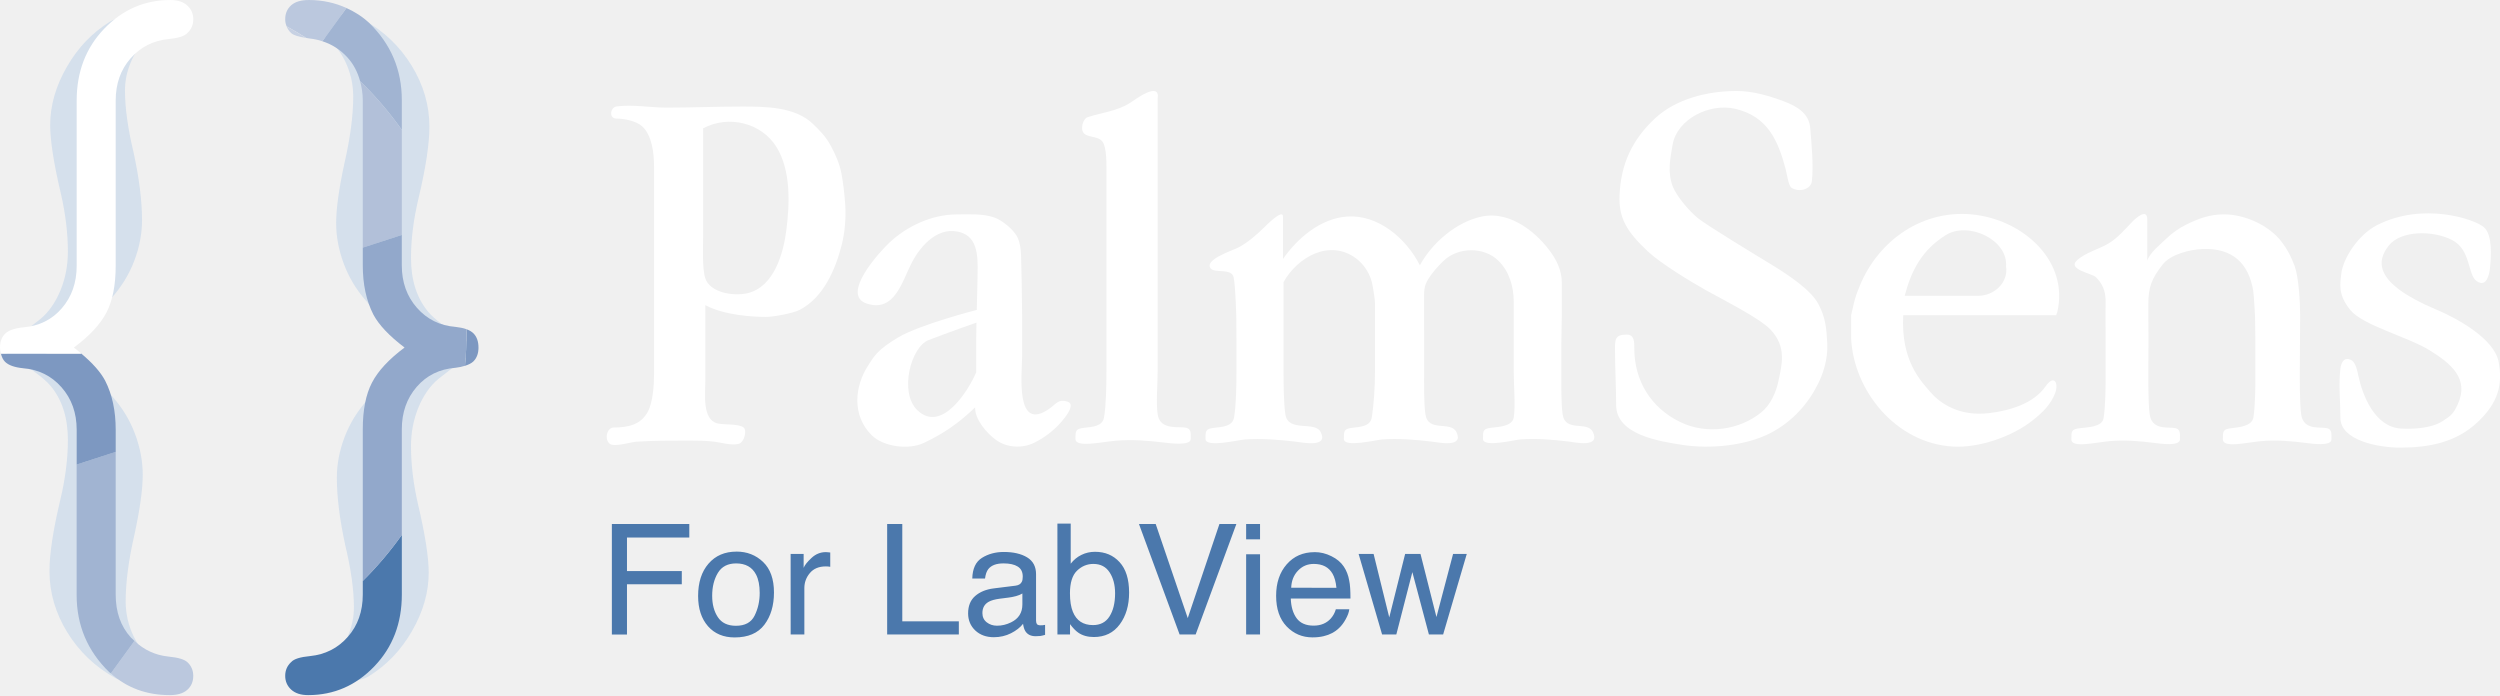
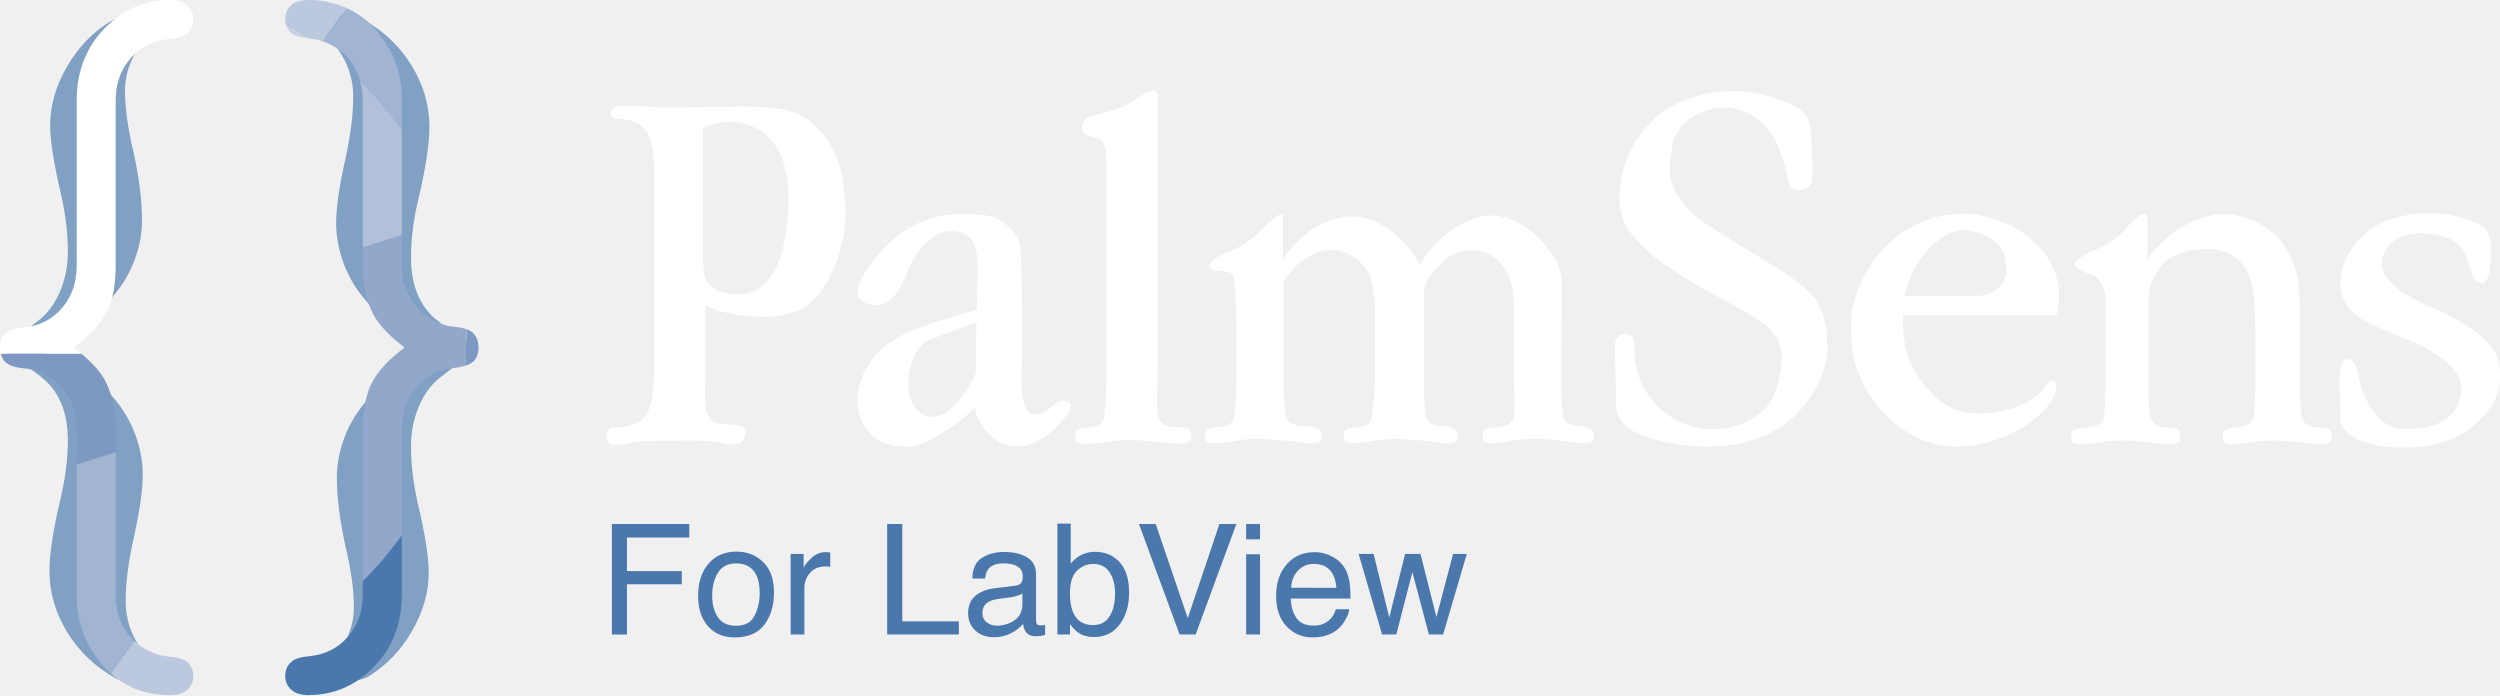
<svg xmlns="http://www.w3.org/2000/svg" width="132.73" height="36.905" version="1.1" viewBox="0 0 132.73 36.905">
  <g transform="translate(-25.93,-20.731)">
-     <g fill="#d5e0ec">
+     <g fill="#80a0c4">
      <path d="m36.168 21.653c-0.9 0.178-1.656 0.499-2.273 0.964-0.406 0.342-0.73 0.776-0.969 1.302-0.241 0.526-0.361 1.063-0.361 1.611 0 0.928 0.154 2.035 0.463 3.32 0.295 1.367 0.443 2.556 0.443 3.568 0 0.723-0.139 1.449-0.417 2.172-0.276 0.726-0.691 1.396-1.247 2.011-0.528 0.641-1.108 1.14-1.736 1.495-0.628 0.357-1.51 0.685-2.642 0.986v0.082c1.145 0.369 2.053 0.752 2.725 1.148s1.26 0.894 1.764 1.497c0.519 0.588 0.913 1.244 1.184 1.967 0.269 0.726 0.406 1.442 0.406 2.153 0 0.779-0.148 1.844-0.443 3.199-0.309 1.353-0.463 2.529-0.463 3.525 0 0.67 0.146 1.299 0.435 1.888 0.289 0.586 0.663 1.032 1.117 1.331 0.432 0.357 1.104 0.622 2.014 0.8 0 0-3.064 0.646-4.128 0.051-1.067-0.593-1.912-1.403-2.542-2.428-0.628-1.027-0.941-2.105-0.941-3.24 0-0.916 0.191-2.172 0.571-3.773 0.272-1.133 0.406-2.199 0.406-3.197 0-1.177-0.306-2.134-0.923-2.871-0.615-0.738-2.659-1.92-2.659-1.92s1.595-1.203 2.125-1.627c0.443-0.369 0.797-0.875 1.062-1.516 0.263-0.644 0.395-1.326 0.395-2.052 0-0.969-0.122-1.994-0.369-3.074-0.38-1.613-0.571-2.83-0.571-3.65 0-1.039 0.295-2.071 0.886-3.096s1.334-1.8 2.29-2.399 4.398-0.227 4.398-0.227z" />
      <path d="m41.117 56.86c0.9-0.178 1.656-0.499 2.273-0.964 0.406-0.342 0.73-0.776 0.969-1.302 0.241-0.526 0.361-1.063 0.361-1.611 0-0.928-0.154-2.035-0.463-3.32-0.295-1.367-0.443-2.556-0.443-3.568 0-0.723 0.139-1.449 0.417-2.172 0.276-0.726 0.691-1.396 1.247-2.011 0.528-0.641 1.108-1.14 1.736-1.495 0.628-0.357 1.51-0.685 2.642-0.986v-0.082c-1.145-0.369-2.053-0.752-2.725-1.148s-1.26-0.894-1.764-1.497c-0.519-0.588-0.913-1.244-1.184-1.967-0.269-0.726-0.406-1.442-0.406-2.153 0-0.779 0.148-1.844 0.443-3.199 0.309-1.353 0.463-2.529 0.463-3.525 0-0.67-0.146-1.299-0.435-1.888-0.289-0.586-0.663-1.032-1.117-1.331-0.432-0.357-1.104-0.622-2.014-0.8 0 0 3.064-0.646 4.128-0.051 1.067 0.593 1.912 1.403 2.542 2.428 0.628 1.027 0.941 2.105 0.941 3.24 0 0.916-0.191 2.172-0.571 3.773-0.272 1.133-0.406 2.199-0.406 3.197 0 1.177 0.306 2.134 0.923 2.871 0.615 0.738 2.659 1.92 2.659 1.92s-1.595 1.203-2.125 1.627c-0.443 0.369-0.797 0.875-1.062 1.516-0.263 0.644-0.395 1.326-0.395 2.052 0 0.969 0.122 1.994 0.369 3.074 0.38 1.613 0.571 2.83 0.571 3.65 0 1.039-0.295 2.071-0.886 3.096s-1.334 1.8-2.29 2.399-4.398 0.227-4.398 0.227z" />
    </g>
  </g>
  <g transform="translate(-25.93,-20.731)" display="none">
    <path d="m38.763 62.282c12.15 0 22.132-9.43 23.03-21.354h-46.06c0.898 11.924 10.88 21.354 23.03 21.354z" fill="none" />
    <path d="m10.025 37.588h5.684c0.799-11.423 9.938-20.565 21.352-21.396v-5.697c-14.544 0.846-26.221 12.54-27.036 27.092z" fill="#28295e" />
    <path d="m67.5 40.956h-5.697c-0.831 11.414-9.973 20.553-21.396 21.352v5.684c14.552-0.815 26.246-12.492 27.092-27.036z" fill="#bbc8de" />
  </g>
  <g transform="translate(-25.93,-20.731)">
    <path d="m42.315 20.732c-0.406 0-0.715 0.093-0.926 0.28s-0.317 0.435-0.317 0.743c0 0.136 0.028 0.259 0.074 0.373 0.351 0.197 0.699 0.396 1.036 0.614 0.074 0.011 0.124 0.028 0.207 0.036 0.231 0.024 0.448 0.075 0.657 0.142l1.281-1.763c-0.602-0.273-1.267-0.426-2.011-0.426" fill="#bbc8de" />
    <path d="m44.325 21.158-1.281 1.763c0.511 0.163 0.961 0.449 1.342 0.87 0.32 0.354 0.533 0.775 0.662 1.247 0.815 0.792 1.555 1.657 2.215 2.587v-1.579c0-1.609-0.577-2.974-1.731-4.095-0.362-0.341-0.77-0.595-1.206-0.793" fill="#a1b4d2" />
    <path d="m50.693 38.209 8e-3 0.169c0 0.598-0.029 1.19-0.084 1.774 0.19-0.06 0.348-0.135 0.449-0.236 0.179-0.179 0.268-0.423 0.268-0.731 0-0.325-0.09-0.577-0.268-0.756-0.09-0.09-0.214-0.163-0.373-0.22" fill="#7d98c1" />
    <path d="m47.263 49.131c-0.62 0.874-1.313 1.691-2.072 2.444v0.723c0 0.894-0.264 1.641-0.792 2.242s-1.199 0.943-2.011 1.024c-0.52 0.049-0.853 0.154-0.999 0.317-0.211 0.195-0.317 0.439-0.317 0.731s0.106 0.536 0.317 0.731 0.512 0.293 0.902 0.293c1.365 0 2.535-0.508 3.51-1.524s1.463-2.287 1.463-3.815v-3.167" fill="#4b78ac" />
    <path d="m41.145 22.129c0.052 0.133 0.13 0.253 0.243 0.358 0.136 0.122 0.418 0.202 0.792 0.257-0.337-0.218-0.685-0.418-1.036-0.614" fill="#c7d1e3" />
    <path d="m45.048 25.039c0.087 0.319 0.143 0.658 0.143 1.032v7.809l2.072-0.673v-5.58c-0.659-0.93-1.4-1.795-2.215-2.587" fill="#b2c0d9" />
    <path d="m47.263 33.205-2.072 0.673v0.942c0 1.008 0.187 1.877 0.56 2.608 0.293 0.553 0.845 1.138 1.658 1.755-0.829 0.617-1.406 1.239-1.731 1.865s-0.487 1.45-0.487 2.474v8.053c0.759-0.754 1.452-1.57 2.072-2.444v-5.608c0-0.894 0.264-1.645 0.792-2.255 0.528-0.609 1.215-0.946 2.06-1.011 0.197-0.022 0.356-0.06 0.501-0.106 0.055-0.584 0.084-1.176 0.084-1.774l-8e-3 -0.169c-0.158-0.057-0.351-0.097-0.578-0.122-0.829-0.065-1.511-0.402-2.048-1.012-0.536-0.609-0.804-1.361-0.804-2.255v-1.615" fill="#92a8cb" />
    <path d="m33.07 54.758-1.255 1.726c0.847 0.763 1.888 1.152 3.132 1.152 0.406 0 0.715-0.094 0.926-0.28 0.211-0.187 0.317-0.435 0.317-0.743 0-0.293-0.106-0.537-0.317-0.731-0.163-0.146-0.496-0.244-1-0.293-0.705-0.072-1.303-0.357-1.804-0.831" fill="#bbc8de" />
    <path d="m32.071 44.721-2.072 0.673v6.928c0 1.609 0.577 2.974 1.73 4.095l0.086 0.066 1.255-1.726-0.194-0.181c-0.537-0.593-0.804-1.353-0.804-2.279v-7.577" fill="#a1b4d2" />
    <path d="m30.246 39.504h-4.267c0.041 0.171 0.106 0.323 0.219 0.436 0.179 0.179 0.495 0.293 0.951 0.341 0.829 0.065 1.511 0.402 2.048 1.012 0.536 0.609 0.804 1.361 0.804 2.254v1.848l2.072-0.673v-1.174c0-1.007-0.187-1.877-0.561-2.608-0.241-0.456-0.67-0.935-1.265-1.435" fill="#7d98c1" />
    <path d="m29.853 39.184c0.829-0.617 1.406-1.239 1.731-1.865 0.325-0.625 0.488-1.45 0.488-2.474v-8.775c0-0.894 0.264-1.641 0.792-2.242s1.198-0.943 2.011-1.024c0.52-0.049 0.853-0.154 1-0.317 0.211-0.195 0.317-0.439 0.317-0.731s-0.106-0.536-0.317-0.731c-0.212-0.195-0.512-0.293-0.902-0.293-1.365 0-2.535 0.508-3.51 1.524s-1.462 2.287-1.462 3.815v8.775c0 0.894-0.264 1.645-0.792 2.255-0.528 0.609-1.215 0.946-2.06 1.011-0.455 0.049-0.772 0.163-0.951 0.341s-0.268 0.422-0.268 0.731c0 0.12 0.025 0.22 0.05 0.32h4.267c-0.126-0.106-0.25-0.212-0.393-0.32z" fill="#fff" />
    <g display="none" fill="#4b78ac">
      <path d="m58.483 48.499h3.896v0.665h-3.107v1.886h2.725v0.665h-2.725v2.716h-0.789v-5.931z" />
      <path d="m62.902 52.287c0-0.316 0.044-0.611 0.133-0.885 0.088-0.274 0.221-0.512 0.398-0.714s0.395-0.361 0.652-0.478 0.558-0.175 0.901-0.175c0.337 0 0.637 0.058 0.897 0.175 0.26 0.116 0.479 0.275 0.656 0.478s0.31 0.44 0.399 0.714c0.088 0.274 0.133 0.569 0.133 0.885s-0.044 0.609-0.133 0.88-0.222 0.508-0.399 0.71-0.396 0.361-0.656 0.478-0.56 0.174-0.897 0.174c-0.344 0-0.644-0.058-0.901-0.174-0.258-0.116-0.475-0.275-0.652-0.478s-0.31-0.439-0.398-0.71c-0.089-0.271-0.133-0.565-0.133-0.88zm0.748 0c0 0.26 0.034 0.491 0.104 0.693s0.165 0.371 0.287 0.507 0.265 0.24 0.428 0.312c0.164 0.072 0.336 0.108 0.52 0.108s0.355-0.036 0.519-0.108c0.163-0.072 0.306-0.176 0.428-0.312s0.217-0.305 0.287-0.507 0.104-0.433 0.104-0.693-0.035-0.492-0.104-0.694-0.165-0.372-0.287-0.511c-0.122-0.138-0.265-0.244-0.428-0.316-0.164-0.072-0.336-0.108-0.519-0.108s-0.356 0.036-0.52 0.108c-0.163 0.072-0.306 0.178-0.428 0.316-0.122 0.139-0.217 0.309-0.287 0.511s-0.104 0.434-0.104 0.694z" />
      <path d="m67.878 50.136h0.665v0.905h0.017c0.171-0.349 0.382-0.606 0.631-0.772 0.249-0.167 0.565-0.244 0.947-0.233v0.748c-0.282 0-0.523 0.039-0.723 0.116s-0.36 0.191-0.482 0.34-0.21 0.333-0.266 0.548c-0.056 0.216-0.083 0.46-0.083 0.731v1.911h-0.706z" />
      <path d="m73.095 48.499h2.035c0.914 0 1.617 0.232 2.11 0.698 0.493 0.465 0.739 1.174 0.739 2.126 0 0.499-0.055 0.94-0.166 1.325s-0.282 0.709-0.515 0.972c-0.232 0.263-0.529 0.464-0.889 0.603-0.36 0.138-0.787 0.208-1.279 0.208h-2.035v-5.931zm0.789 5.267h1.312c0.088 0 0.199-7e-3 0.333-0.021 0.133-0.014 0.274-0.047 0.423-0.1 0.15-0.052 0.298-0.128 0.444-0.229 0.147-0.1 0.278-0.235 0.395-0.407 0.116-0.172 0.211-0.386 0.286-0.644 0.075-0.257 0.112-0.569 0.112-0.935 0-0.354-0.035-0.671-0.104-0.951s-0.183-0.517-0.34-0.71-0.361-0.343-0.61-0.449c-0.25-0.105-0.557-0.158-0.922-0.158h-1.329v4.602z" />
      <path d="m82.498 53.068c-0.094 0.477-0.302 0.839-0.624 1.088s-0.727 0.374-1.215 0.374c-0.344 0-0.643-0.057-0.895-0.17-0.253-0.113-0.465-0.27-0.637-0.469s-0.301-0.438-0.387-0.714c-0.086-0.277-0.135-0.579-0.146-0.905 0-0.321 0.05-0.619 0.15-0.893s0.239-0.511 0.419-0.71 0.393-0.354 0.64-0.465c0.246-0.111 0.516-0.167 0.81-0.167 0.382 0 0.699 0.079 0.951 0.237s0.454 0.359 0.606 0.603 0.258 0.509 0.316 0.797 0.082 0.562 0.07 0.822h-3.214c-6e-3 0.188 0.017 0.367 0.066 0.536 0.05 0.169 0.13 0.319 0.241 0.449s0.252 0.234 0.424 0.312c0.171 0.078 0.374 0.116 0.606 0.116 0.293 0 0.537-0.069 0.731-0.208 0.194-0.138 0.321-0.349 0.382-0.631h0.706zm-0.689-1.196c-0.011-0.166-0.048-0.324-0.112-0.474-0.064-0.149-0.15-0.278-0.258-0.386s-0.237-0.194-0.386-0.257-0.31-0.096-0.482-0.096c-0.183 0-0.347 0.032-0.494 0.096-0.146 0.063-0.273 0.151-0.378 0.262s-0.188 0.24-0.249 0.386c-0.061 0.147-0.097 0.303-0.108 0.469z" />
      <path d="m85.223 54.43h-0.756l-1.595-4.294h0.789l1.205 3.58h0.017l1.171-3.58h0.739z" />
      <path d="m91.112 53.068c-0.094 0.477-0.302 0.839-0.624 1.088s-0.727 0.374-1.215 0.374c-0.344 0-0.643-0.057-0.895-0.17-0.253-0.113-0.465-0.27-0.637-0.469s-0.301-0.438-0.387-0.714c-0.086-0.277-0.135-0.579-0.146-0.905 0-0.321 0.05-0.619 0.15-0.893s0.239-0.511 0.419-0.71 0.393-0.354 0.64-0.465c0.246-0.111 0.516-0.167 0.81-0.167 0.382 0 0.699 0.079 0.951 0.237s0.454 0.359 0.606 0.603 0.258 0.509 0.316 0.797 0.082 0.562 0.07 0.822h-3.214c-6e-3 0.188 0.017 0.367 0.066 0.536 0.05 0.169 0.13 0.319 0.241 0.449s0.252 0.234 0.424 0.312c0.171 0.078 0.374 0.116 0.606 0.116 0.293 0 0.537-0.069 0.731-0.208 0.194-0.138 0.321-0.349 0.382-0.631h0.706zm-0.69-1.196c-0.011-0.166-0.048-0.324-0.112-0.474-0.064-0.149-0.15-0.278-0.258-0.386s-0.237-0.194-0.386-0.257-0.31-0.096-0.482-0.096c-0.183 0-0.347 0.032-0.494 0.096-0.146 0.063-0.273 0.151-0.378 0.262s-0.188 0.24-0.249 0.386c-0.061 0.147-0.097 0.303-0.108 0.469z" />
      <path d="m91.942 48.499h0.706v5.931h-0.706z" />
      <path d="m93.512 52.287c0-0.316 0.044-0.611 0.133-0.885 0.088-0.274 0.221-0.512 0.398-0.714s0.395-0.361 0.652-0.478 0.558-0.175 0.901-0.175c0.337 0 0.637 0.058 0.897 0.175 0.26 0.116 0.479 0.275 0.656 0.478s0.31 0.44 0.399 0.714c0.088 0.274 0.133 0.569 0.133 0.885s-0.044 0.609-0.133 0.88-0.222 0.508-0.399 0.71-0.396 0.361-0.656 0.478-0.56 0.174-0.897 0.174c-0.344 0-0.644-0.058-0.901-0.174-0.258-0.116-0.475-0.275-0.652-0.478s-0.31-0.439-0.398-0.71c-0.089-0.271-0.133-0.565-0.133-0.88zm0.748 0c0 0.26 0.034 0.491 0.104 0.693s0.165 0.371 0.287 0.507 0.265 0.24 0.428 0.312c0.164 0.072 0.336 0.108 0.52 0.108s0.355-0.036 0.519-0.108c0.163-0.072 0.306-0.176 0.428-0.312s0.217-0.305 0.287-0.507 0.104-0.433 0.104-0.693-0.035-0.492-0.104-0.694-0.165-0.372-0.287-0.511c-0.122-0.138-0.265-0.244-0.428-0.316-0.164-0.072-0.336-0.108-0.519-0.108s-0.356 0.036-0.52 0.108c-0.163 0.072-0.306 0.178-0.428 0.316-0.122 0.139-0.217 0.309-0.287 0.511s-0.104 0.434-0.104 0.694z" />
      <path d="m98.538 50.136h0.706v0.581h0.017c0.116-0.238 0.299-0.411 0.548-0.519s0.523-0.162 0.822-0.162c0.332 0 0.622 0.061 0.868 0.183s0.451 0.287 0.615 0.494c0.163 0.208 0.287 0.447 0.37 0.718s0.125 0.56 0.125 0.864-0.04 0.593-0.121 0.864c-0.08 0.271-0.202 0.508-0.365 0.71-0.164 0.202-0.369 0.363-0.615 0.481-0.247 0.119-0.533 0.179-0.86 0.179-0.111 0-0.23-0.011-0.357-0.033s-0.254-0.06-0.382-0.112c-0.127-0.052-0.248-0.122-0.361-0.208-0.114-0.086-0.209-0.192-0.287-0.32h-0.017v2.218h-0.706v-5.939zm3.323 2.11c0-0.2-0.026-0.395-0.079-0.586s-0.133-0.361-0.241-0.511-0.247-0.269-0.416-0.357c-0.169-0.089-0.367-0.133-0.594-0.133-0.238 0-0.44 0.047-0.606 0.142s-0.302 0.217-0.407 0.37c-0.105 0.152-0.181 0.325-0.229 0.519-0.047 0.194-0.07 0.39-0.07 0.59 0 0.21 0.025 0.414 0.075 0.61 0.05 0.197 0.129 0.37 0.237 0.519 0.108 0.15 0.248 0.27 0.419 0.362 0.171 0.091 0.379 0.137 0.623 0.137 0.238 0 0.44-0.047 0.606-0.141s0.299-0.219 0.398-0.374c0.1-0.155 0.172-0.332 0.216-0.531 0.044-0.2 0.066-0.404 0.066-0.615z" />
      <path d="m107.11 53.068c-0.094 0.477-0.302 0.839-0.624 1.088s-0.727 0.374-1.215 0.374c-0.344 0-0.643-0.057-0.895-0.17-0.253-0.113-0.465-0.27-0.637-0.469s-0.301-0.438-0.387-0.714c-0.086-0.277-0.135-0.579-0.146-0.905 0-0.321 0.05-0.619 0.15-0.893s0.239-0.511 0.419-0.71 0.393-0.354 0.64-0.465c0.246-0.111 0.516-0.167 0.81-0.167 0.382 0 0.699 0.079 0.951 0.237s0.454 0.359 0.606 0.603 0.258 0.509 0.316 0.797 0.082 0.562 0.07 0.822h-3.214c-6e-3 0.188 0.017 0.367 0.066 0.536 0.05 0.169 0.13 0.319 0.241 0.449s0.252 0.234 0.424 0.312c0.171 0.078 0.374 0.116 0.606 0.116 0.293 0 0.537-0.069 0.731-0.208 0.194-0.138 0.321-0.349 0.382-0.631h0.706zm-0.689-1.196c-0.011-0.166-0.048-0.324-0.112-0.474-0.064-0.149-0.15-0.278-0.258-0.386s-0.237-0.194-0.386-0.257-0.31-0.096-0.482-0.096c-0.183 0-0.347 0.032-0.494 0.096-0.146 0.063-0.273 0.151-0.378 0.262s-0.188 0.24-0.249 0.386c-0.061 0.147-0.097 0.303-0.108 0.469z" />
      <path d="m107.88 50.136h0.665v0.905h0.017c0.171-0.349 0.382-0.606 0.631-0.772 0.249-0.167 0.565-0.244 0.947-0.233v0.748c-0.282 0-0.523 0.039-0.723 0.116s-0.36 0.191-0.482 0.34-0.21 0.333-0.266 0.548c-0.056 0.216-0.083 0.46-0.083 0.731v1.911h-0.706z" />
      <path d="m111.1 53.076c6e-3 0.161 0.042 0.293 0.108 0.399 0.066 0.105 0.153 0.189 0.262 0.253 0.108 0.064 0.229 0.11 0.365 0.137 0.136 0.028 0.275 0.042 0.419 0.042 0.111 0 0.227-8e-3 0.349-0.025s0.234-0.047 0.336-0.091 0.187-0.109 0.253-0.195c0.066-0.085 0.1-0.195 0.1-0.328 0-0.138-0.041-0.25-0.121-0.336-0.08-0.085-0.186-0.156-0.315-0.212-0.13-0.055-0.28-0.101-0.449-0.137s-0.342-0.073-0.519-0.112-0.349-0.086-0.515-0.141-0.316-0.127-0.449-0.216-0.24-0.202-0.32-0.341c-0.08-0.138-0.12-0.31-0.12-0.515 0-0.216 0.048-0.401 0.145-0.557 0.097-0.155 0.222-0.281 0.374-0.378s0.324-0.169 0.515-0.216 0.38-0.071 0.569-0.071c0.238 0 0.461 0.021 0.668 0.062 0.208 0.042 0.391 0.114 0.548 0.216 0.158 0.103 0.284 0.241 0.378 0.416s0.15 0.392 0.167 0.652h-0.706c-0.011-0.138-0.049-0.253-0.112-0.345-0.064-0.091-0.141-0.165-0.232-0.22-0.092-0.056-0.194-0.096-0.308-0.121s-0.229-0.038-0.345-0.038c-0.105 0-0.212 9e-3 -0.32 0.025s-0.207 0.046-0.295 0.088-0.161 0.099-0.216 0.171c-0.056 0.072-0.083 0.162-0.083 0.268 0 0.128 0.042 0.231 0.128 0.309s0.195 0.144 0.328 0.197 0.283 0.098 0.449 0.134 0.333 0.074 0.499 0.112c0.177 0.039 0.35 0.085 0.519 0.141s0.318 0.128 0.449 0.22c0.13 0.091 0.235 0.206 0.315 0.343 0.08 0.138 0.121 0.309 0.121 0.514 0 0.254-0.054 0.468-0.162 0.642s-0.249 0.313-0.424 0.418c-0.174 0.104-0.371 0.179-0.589 0.224-0.219 0.044-0.437 0.066-0.652 0.066-0.244 0-0.472-0.026-0.685-0.079s-0.403-0.136-0.569-0.25c-0.166-0.113-0.299-0.263-0.398-0.449-0.1-0.185-0.155-0.411-0.167-0.677h0.706z" />
    </g>
    <g fill="#fff">
      <path d="m122.46 36.856c-0.377-0.718-1.556-1.521-2.592-2.145-0.655-0.396-3.306-2.005-3.796-2.4-0.45-0.362-1.13-1.165-1.326-1.666-0.29-0.741-0.152-1.456-0.015-2.228 0.241-1.369 1.96-2.227 3.328-1.909 1.709 0.397 2.272 1.679 2.671 3.189 0.058 0.218 0.155 0.906 0.313 1.004 0.423 0.262 1.043 0.08 1.086-0.366 0.088-0.904-0.018-1.89-0.089-2.797-0.063-0.773-0.666-1.154-1.43-1.437-0.782-0.293-1.632-0.539-2.485-0.539-1.544 0-3.222 0.418-4.343 1.469-1.217 1.141-1.8 2.438-1.867 4.067-0.05 1.195 0.364 1.914 1.507 2.986 0.691 0.646 2.297 1.616 3.091 2.062 0.794 0.445 2.798 1.449 3.396 2.063 0.916 0.943 0.609 1.922 0.444 2.744-0.126 0.618-0.428 1.275-0.906 1.665-1.144 0.936-2.876 1.203-4.281 0.534-1.599-0.761-2.468-2.225-2.468-3.923 0-0.337 0.012-0.734-0.404-0.734-0.61 0-0.621 0.243-0.621 0.784 0 0.986 0.061 1.967 0.061 2.953 0 1.581 2.292 1.931 3.524 2.12 1.502 0.231 3.423 0.04 4.733-0.664 1.109-0.594 1.935-1.512 2.471-2.595 0.22-0.445 0.527-1.239 0.481-2.132s-0.105-1.391-0.481-2.106z" />
      <path d="m63.378 36.933c1.025 0.544 2.547 0.624 3.218 0.624 0.395 0 1.436-0.192 1.788-0.373 1.259-0.649 1.903-2.145 2.23-3.435 0.175-0.691 0.236-1.436 0.191-2.147-0.03-0.485-0.11-1.2-0.205-1.68-0.092-0.468-0.298-0.968-0.561-1.45-0.276-0.503-0.55-0.775-0.943-1.157-0.949-0.923-2.542-0.927-3.79-0.927-1.34 0-2.68 0.057-3.987 0.057-0.882 0-1.747-0.175-2.644-0.065-0.345 0.041-0.44 0.646-0.015 0.646 0.405 0 1.047 0.126 1.357 0.405 0.535 0.479 0.637 1.461 0.637 2.103v11.122c0 0.538-0.067 1.421-0.313 1.903-0.358 0.705-1.03 0.87-1.828 0.87-0.374 0-0.503 0.65-0.205 0.867 0.248 0.182 1.128-0.098 1.414-0.115 0.924-0.059 1.853-0.059 2.781-0.059 0.453 0 0.9 5e-3 1.349 0.059 0.405 0.049 0.904 0.217 1.293 0.115 0.316-0.081 0.446-0.727 0.265-0.868-0.271-0.213-1.02-0.128-1.395-0.219-0.816-0.202-0.638-1.605-0.638-2.22v-4.054zm-0.119-9.389c1.352-0.719 3.092-0.298 3.892 0.986 0.776 1.246 0.706 3.018 0.53 4.405-0.154 1.207-0.633 3.022-2.064 3.362-0.75 0.177-1.987-0.031-2.239-0.783-0.172-0.512-0.118-1.625-0.118-2.216v-5.753z" />
      <path d="m82.603 42.053c-0.476-0.147-0.586 0.105-0.934 0.357-1.872 1.347-1.473-1.876-1.473-2.742v-2.235c0-0.735-0.042-2.947-0.057-3.182-0.017-0.289-0.047-0.592-0.17-0.877-0.186-0.442-0.854-0.963-1.247-1.095-0.638-0.215-1.293-0.165-1.983-0.165-1.334 0-2.675 0.625-3.625 1.533-0.482 0.461-2.579 2.74-1.163 3.202 1.479 0.485 1.879-1.192 2.381-2.161 0.491-0.95 1.466-2.037 2.691-1.588 0.959 0.351 0.804 1.665 0.804 2.488 0 0.194-0.02 0.814-0.038 1.596 0 0-3.009 0.774-4.157 1.452-1.146 0.678-1.311 1.04-1.595 1.475-0.75 1.145-0.879 2.675 0.169 3.722 0.624 0.622 1.969 0.798 2.779 0.411 1.079-0.515 1.845-1.05 2.717-1.886-0.03 0.632 0.632 1.4 1.134 1.748 0.564 0.394 1.354 0.444 1.987 0.139 0.645-0.314 1.217-0.781 1.64-1.343 0.128-0.168 0.545-0.723 0.141-0.848zm-4.844-3.367v1.808c-0.393 0.948-1.837 3.269-3.129 2.011-0.973-0.945-0.34-3.355 0.598-3.718 0.937-0.363 2.544-0.93 2.544-0.93-8e-3 0.323-0.013 0.828-0.013 0.828z" />
      <path d="m87.393 37.609v-11.633c0.15-0.986-1.247 0.08-1.475 0.223-0.688 0.433-1.477 0.504-2.238 0.751-0.27 0.089-0.408 0.66-0.197 0.864 0.268 0.264 0.86 0.097 1.048 0.558 0.18 0.443 0.142 1.327 0.142 1.94v10.132c0 0.818-0.02 1.827-0.129 2.453-0.082 0.478-0.63 0.497-1.047 0.546-0.466 0.057-0.468 0.15-0.468 0.593 0 0.478 1.349 0.162 2.141 0.094 0.883-0.076 1.695-5e-3 2.573 0.098 0.268 0.031 1.409 0.19 1.405-0.19-3e-3 -0.323 0.065-0.594-0.404-0.617s-1.237 0.064-1.351-0.69c-0.093-0.619 0-1.597 0-2.361v-2.76z" />
      <path d="m108.85 37.609v-1.869c0-0.67-0.304-1.22-0.566-1.592-0.679-0.965-2.104-2.251-3.683-1.921-1.325 0.276-2.626 1.374-3.287 2.589-0.722-1.425-2.209-2.698-3.853-2.589-1.437 0.096-2.666 1.174-3.415 2.255v-2.255c0-0.445-0.944 0.526-1.004 0.584-0.398 0.39-0.91 0.837-1.413 1.085-0.298 0.147-1.784 0.626-1.42 1.088 0.211 0.268 1.114-0.034 1.218 0.474 0.106 0.506 0.141 2.152 0.141 2.152l8e-3 1.275v1.56c0 0.818-0.02 1.827-0.128 2.453-0.082 0.478-0.631 0.497-1.047 0.546-0.467 0.057-0.468 0.15-0.468 0.593 0 0.478 1.747 0.049 2.096 0.025 0.885-0.06 1.786 0.012 2.663 0.114 0.372 0.043 1.782 0.346 1.358-0.503-0.306-0.617-1.729 0.036-1.877-0.943-0.091-0.619-0.097-1.597-0.097-2.361v-4.661c0.727-1.31 2.429-2.302 3.835-1.27 0.44 0.323 0.815 0.866 0.909 1.548 0.04 0.295 0.112 0.587 0.112 0.891v3.567c0 0.818-0.067 1.827-0.172 2.453-0.08 0.478-0.616 0.497-1.024 0.546-0.454 0.057-0.456 0.15-0.456 0.593 0 0.478 1.704 0.049 2.047 0.025 0.863-0.06 1.744 0.012 2.6 0.114 0.364 0.043 1.74 0.346 1.328-0.503-0.299-0.617-1.502 0.036-1.646-0.943-0.09-0.619-0.069-1.597-0.069-2.361v-1.485l-3e-3 -1.275v-0.926c0-0.471-0.023-0.742 0.228-1.143 0.225-0.36 0.493-0.651 0.792-0.946 0.766-0.753 2.16-0.779 2.933-0.014 0.577 0.571 0.807 1.383 0.807 2.176v3.687c0 0.818 0.101 1.827 0 2.453-0.08 0.478-0.789 0.497-1.189 0.546-0.443 0.057-0.444 0.15-0.444 0.593 0 0.478 1.665 0.049 2 0.025 0.843-0.06 1.704 0.012 2.541 0.114 0.354 0.043 1.699 0.346 1.297-0.503-0.292-0.617-1.468 0.036-1.609-0.943-0.087-0.619-0.067-1.597-0.067-2.361v-1.485l0.021-1.275z" />
      <path d="m132 37.132c-0.011 0.03 0 0 0 0z" />
      <path d="m130.85 32.14c-2.809-0.375-5.199 1.364-6.178 3.759-0.143 0.354-0.242 0.601-0.323 0.963-0.067 0.296-0.138 0.602-0.138 0.602v1.229c0.125 2.768 2.368 5.566 5.393 5.747 1.393 0.085 3.153-0.529 4.236-1.385 0.541-0.426 0.979-0.858 1.205-1.461 0.188-0.504-0.041-1.022-0.513-0.348-0.644 0.924-1.928 1.294-3.013 1.42-1.596 0.185-2.609-0.543-3.106-1.125s-1.57-1.652-1.437-4.076h8.121c6e-3 -0.02 0.021-0.06 0.058-0.168 0.625-2.646-1.719-4.811-4.306-5.155zm0.105 4.296h-3.902c0.36-1.373 0.931-2.438 2.182-3.223 1.187-0.744 3.317 0.237 3.2 1.666 0.133 0.844-0.623 1.557-1.481 1.557z" />
      <path d="m155.25 37.156c-3.311-1.4-3.152-2.562-2.489-3.394 0.644-0.807 2.355-0.809 3.358-0.286 1.02 0.532 0.803 1.835 1.308 2.183 0.521 0.359 0.668-0.361 0.702-0.71 0.059-0.598 0.143-1.75-0.324-2.154-0.515-0.446-3.261-1.349-5.68-0.108-0.994 0.51-1.804 1.766-1.894 2.592-0.059 0.536-0.184 1.095 0.485 1.914 0.67 0.818 3.047 1.42 4.195 2.128s2.127 1.51 1.506 2.875c-0.219 0.479-0.339 0.601-0.835 0.911-0.588 0.367-1.541 0.414-2.179 0.377-1.391-0.078-2.042-1.766-2.261-2.791-0.046-0.223-0.132-0.702-0.367-0.836-0.402-0.225-0.552 0.155-0.588 0.439-0.104 0.848 0 1.764 0 2.618 0 1.219 2.065 1.583 3.152 1.583 1.584 0 3.009-0.293 4.13-1.353 1.092-1.025 1.344-1.983 1.119-3.196-0.225-1.212-2.126-2.281-3.338-2.794z" />
      <path d="m148.05 37.501c0-0.743-0.079-2.072-0.298-2.66-0.19-0.506-0.372-0.845-0.652-1.225-0.688-0.936-2.005-1.504-3.087-1.504-0.755 0-1.314 0.206-1.984 0.529-0.383 0.186-0.775 0.456-1.077 0.752-0.326 0.319-0.861 0.725-1.02 1.17v-2.187c0-0.592-0.573-0.099-0.793 0.126-0.378 0.39-0.783 0.874-1.263 1.156-0.521 0.308-1.27 0.498-1.696 0.915-0.475 0.467 0.831 0.682 1.02 0.868 0.36 0.353 0.503 0.727 0.52 1.198 4e-3 0.171-2e-3 0.836-2e-3 0.836l2e-3 1.281v2.283c0 0.167-4e-3 1.269-0.107 1.895-0.077 0.478-0.876 0.482-1.269 0.532-0.439 0.057-0.441 0.15-0.441 0.593 0 0.478 1.271 0.162 2.017 0.094 0.832-0.076 1.597-5e-3 2.424 0.098 0.252 0.031 1.327 0.19 1.324-0.19-3e-3 -0.323 0.061-0.594-0.381-0.617s-1.118 0.042-1.226-0.712c-0.088-0.619-0.072-2.094-0.072-2.374 0-0.41 8e-3 -1.616 8e-3 -1.616l-8e-3 -1.282v-0.557c0-0.965 0.184-1.375 0.749-2.115 0.427-0.562 1.475-0.812 2.141-0.837 1.572-0.059 2.431 0.755 2.677 2.203 0.035 0.209 0.098 1.347 0.098 1.347l0.017 1.24v2.283s0 1.24-0.102 1.866c-0.077 0.478-0.789 0.527-1.182 0.576-0.439 0.057-0.441 0.15-0.441 0.593 0 0.478 1.271 0.162 2.017 0.094 0.832-0.076 1.597-5e-3 2.424 0.098 0.252 0.031 1.327 0.19 1.324-0.19-3e-3 -0.323 0.061-0.594-0.381-0.617s-1.118 0.042-1.226-0.712c-0.088-0.619-0.072-2.094-0.072-2.374 0 0 0.017-2.113 0.017-2.856z" />
    </g>
    <g fill="#4b78ac" stroke-width="1.028">
      <path transform="matrix(1.0051 0 0 .99494 25.93 20.731)" d="m32.32 27.961h4.091v0.723h-3.292v1.791h2.895v0.703h-2.895v2.682h-0.799zm6.556 5.432q0.719 0 0.984-0.542 0.269-0.546 0.269-1.212 0-0.602-0.193-0.98-0.305-0.594-1.052-0.594-0.662 0-0.964 0.506-0.301 0.506-0.301 1.22 0 0.687 0.301 1.144 0.301 0.458 0.956 0.458zm0.028-3.959q0.831 0 1.405 0.554 0.574 0.554 0.574 1.63 0 1.04-0.506 1.718t-1.57 0.679q-0.887 0-1.409-0.598-0.522-0.602-0.522-1.614 0-1.084 0.55-1.726 0.55-0.642 1.478-0.642zm-0.024 0.02m2.883 0.104h0.687v0.743q0.084-0.217 0.414-0.526 0.329-0.313 0.759-0.313 0.02 0 0.068 4e-3t0.165 0.016v0.763q-0.064-0.012-0.12-0.016-0.052-4e-3 -0.116-4e-3 -0.546 0-0.839 0.353-0.293 0.349-0.293 0.807v2.473h-0.723zm5.099-1.598h0.799v5.195h2.987v0.703h-3.786zm5.031 4.754q0 0.313 0.229 0.494 0.229 0.181 0.542 0.181 0.381 0 0.739-0.177 0.602-0.293 0.602-0.96v-0.582q-0.132 0.084-0.341 0.141-0.209 0.056-0.41 0.08l-0.438 0.056q-0.393 0.052-0.59 0.165-0.333 0.189-0.333 0.602zm1.75-1.461q0.249-0.032 0.333-0.209 0.048-0.096 0.048-0.277 0-0.369-0.265-0.534-0.261-0.169-0.751-0.169-0.566 0-0.803 0.305-0.132 0.169-0.173 0.502h-0.674q0.02-0.795 0.514-1.104 0.498-0.313 1.152-0.313 0.759 0 1.233 0.289 0.47 0.289 0.47 0.899v2.477q0 0.112 0.044 0.181 0.048 0.068 0.197 0.068 0.048 0 0.108-4e-3 0.06-8e-3 0.128-0.02v0.534q-0.169 0.048-0.257 0.06-0.088 0.012-0.241 0.012-0.373 0-0.542-0.265-0.088-0.141-0.124-0.397-0.221 0.289-0.634 0.502-0.414 0.213-0.911 0.213-0.598 0-0.98-0.361-0.377-0.365-0.377-0.911 0-0.598 0.373-0.927 0.373-0.329 0.98-0.406zm-0.598-1.799m2.81-1.514h0.703v2.14q0.237-0.309 0.566-0.47 0.329-0.165 0.715-0.165 0.803 0 1.301 0.554 0.502 0.55 0.502 1.626 0 1.02-0.494 1.694-0.494 0.674-1.369 0.674-0.49 0-0.827-0.237-0.201-0.141-0.43-0.45v0.55h-0.666zm1.879 5.416q0.586 0 0.875-0.466 0.293-0.466 0.293-1.228 0-0.679-0.293-1.124-0.289-0.446-0.855-0.446-0.494 0-0.867 0.365-0.369 0.365-0.369 1.204 0 0.606 0.153 0.984 0.285 0.711 1.064 0.711zm3.312-5.396 1.694 5.023 1.674-5.023h0.895l-2.152 5.898h-0.847l-2.148-5.898zm4.778 1.618h0.735v4.28h-0.735zm0-1.618h0.735v0.819h-0.735zm3.617 1.502q0.458 0 0.887 0.217 0.43 0.213 0.654 0.554 0.217 0.325 0.289 0.759 0.064 0.297 0.064 0.948h-3.152q0.02 0.654 0.309 1.052 0.289 0.393 0.895 0.393 0.566 0 0.903-0.373 0.193-0.217 0.273-0.502h0.711q-0.028 0.237-0.189 0.53-0.157 0.289-0.353 0.474-0.329 0.321-0.815 0.434-0.261 0.064-0.59 0.064-0.803 0-1.361-0.582-0.558-0.586-0.558-1.638 0-1.036 0.562-1.682 0.562-0.646 1.469-0.646zm1.152 1.903q-0.044-0.47-0.205-0.751-0.297-0.522-0.992-0.522-0.498 0-0.835 0.361-0.337 0.357-0.357 0.911zm-1.22-1.911m3.184 0.104 0.827 3.389 0.839-3.389h0.811l0.843 3.368 0.879-3.368h0.723l-1.249 4.3h-0.751l-0.875-3.328-0.847 3.328h-0.751l-1.241-4.3z" aria-label="For LabView" />
    </g>
  </g>
</svg>
